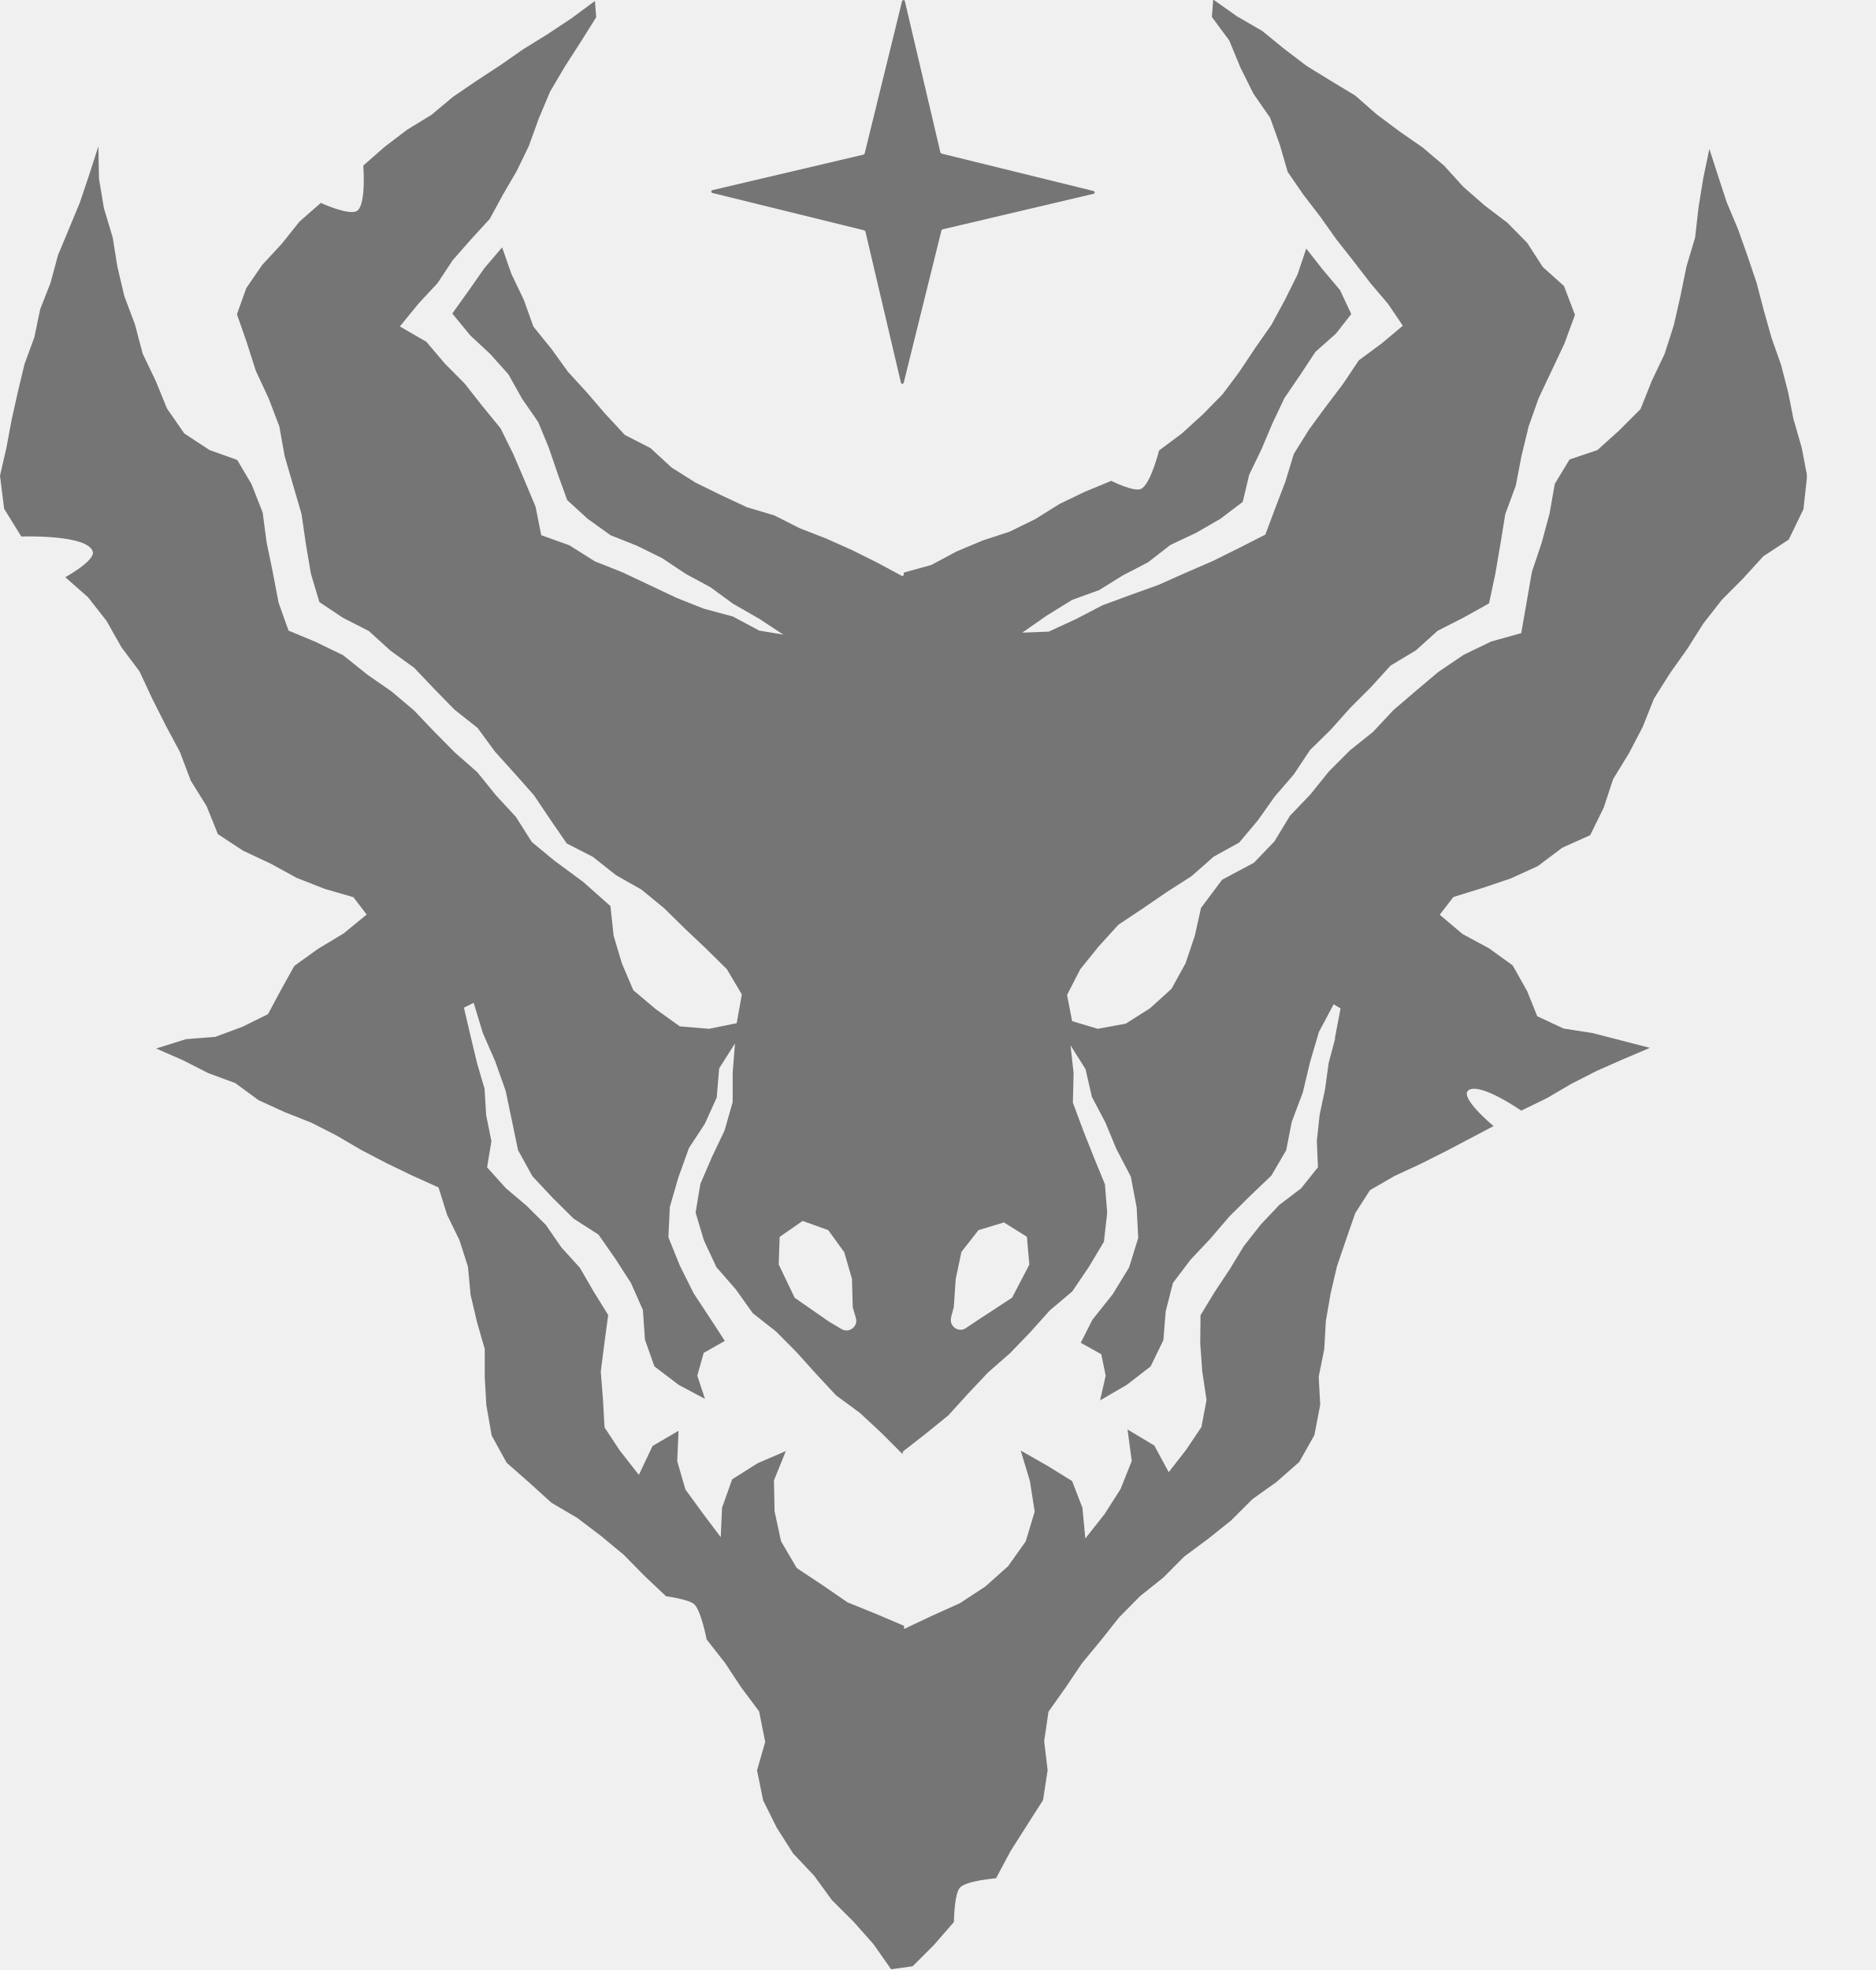
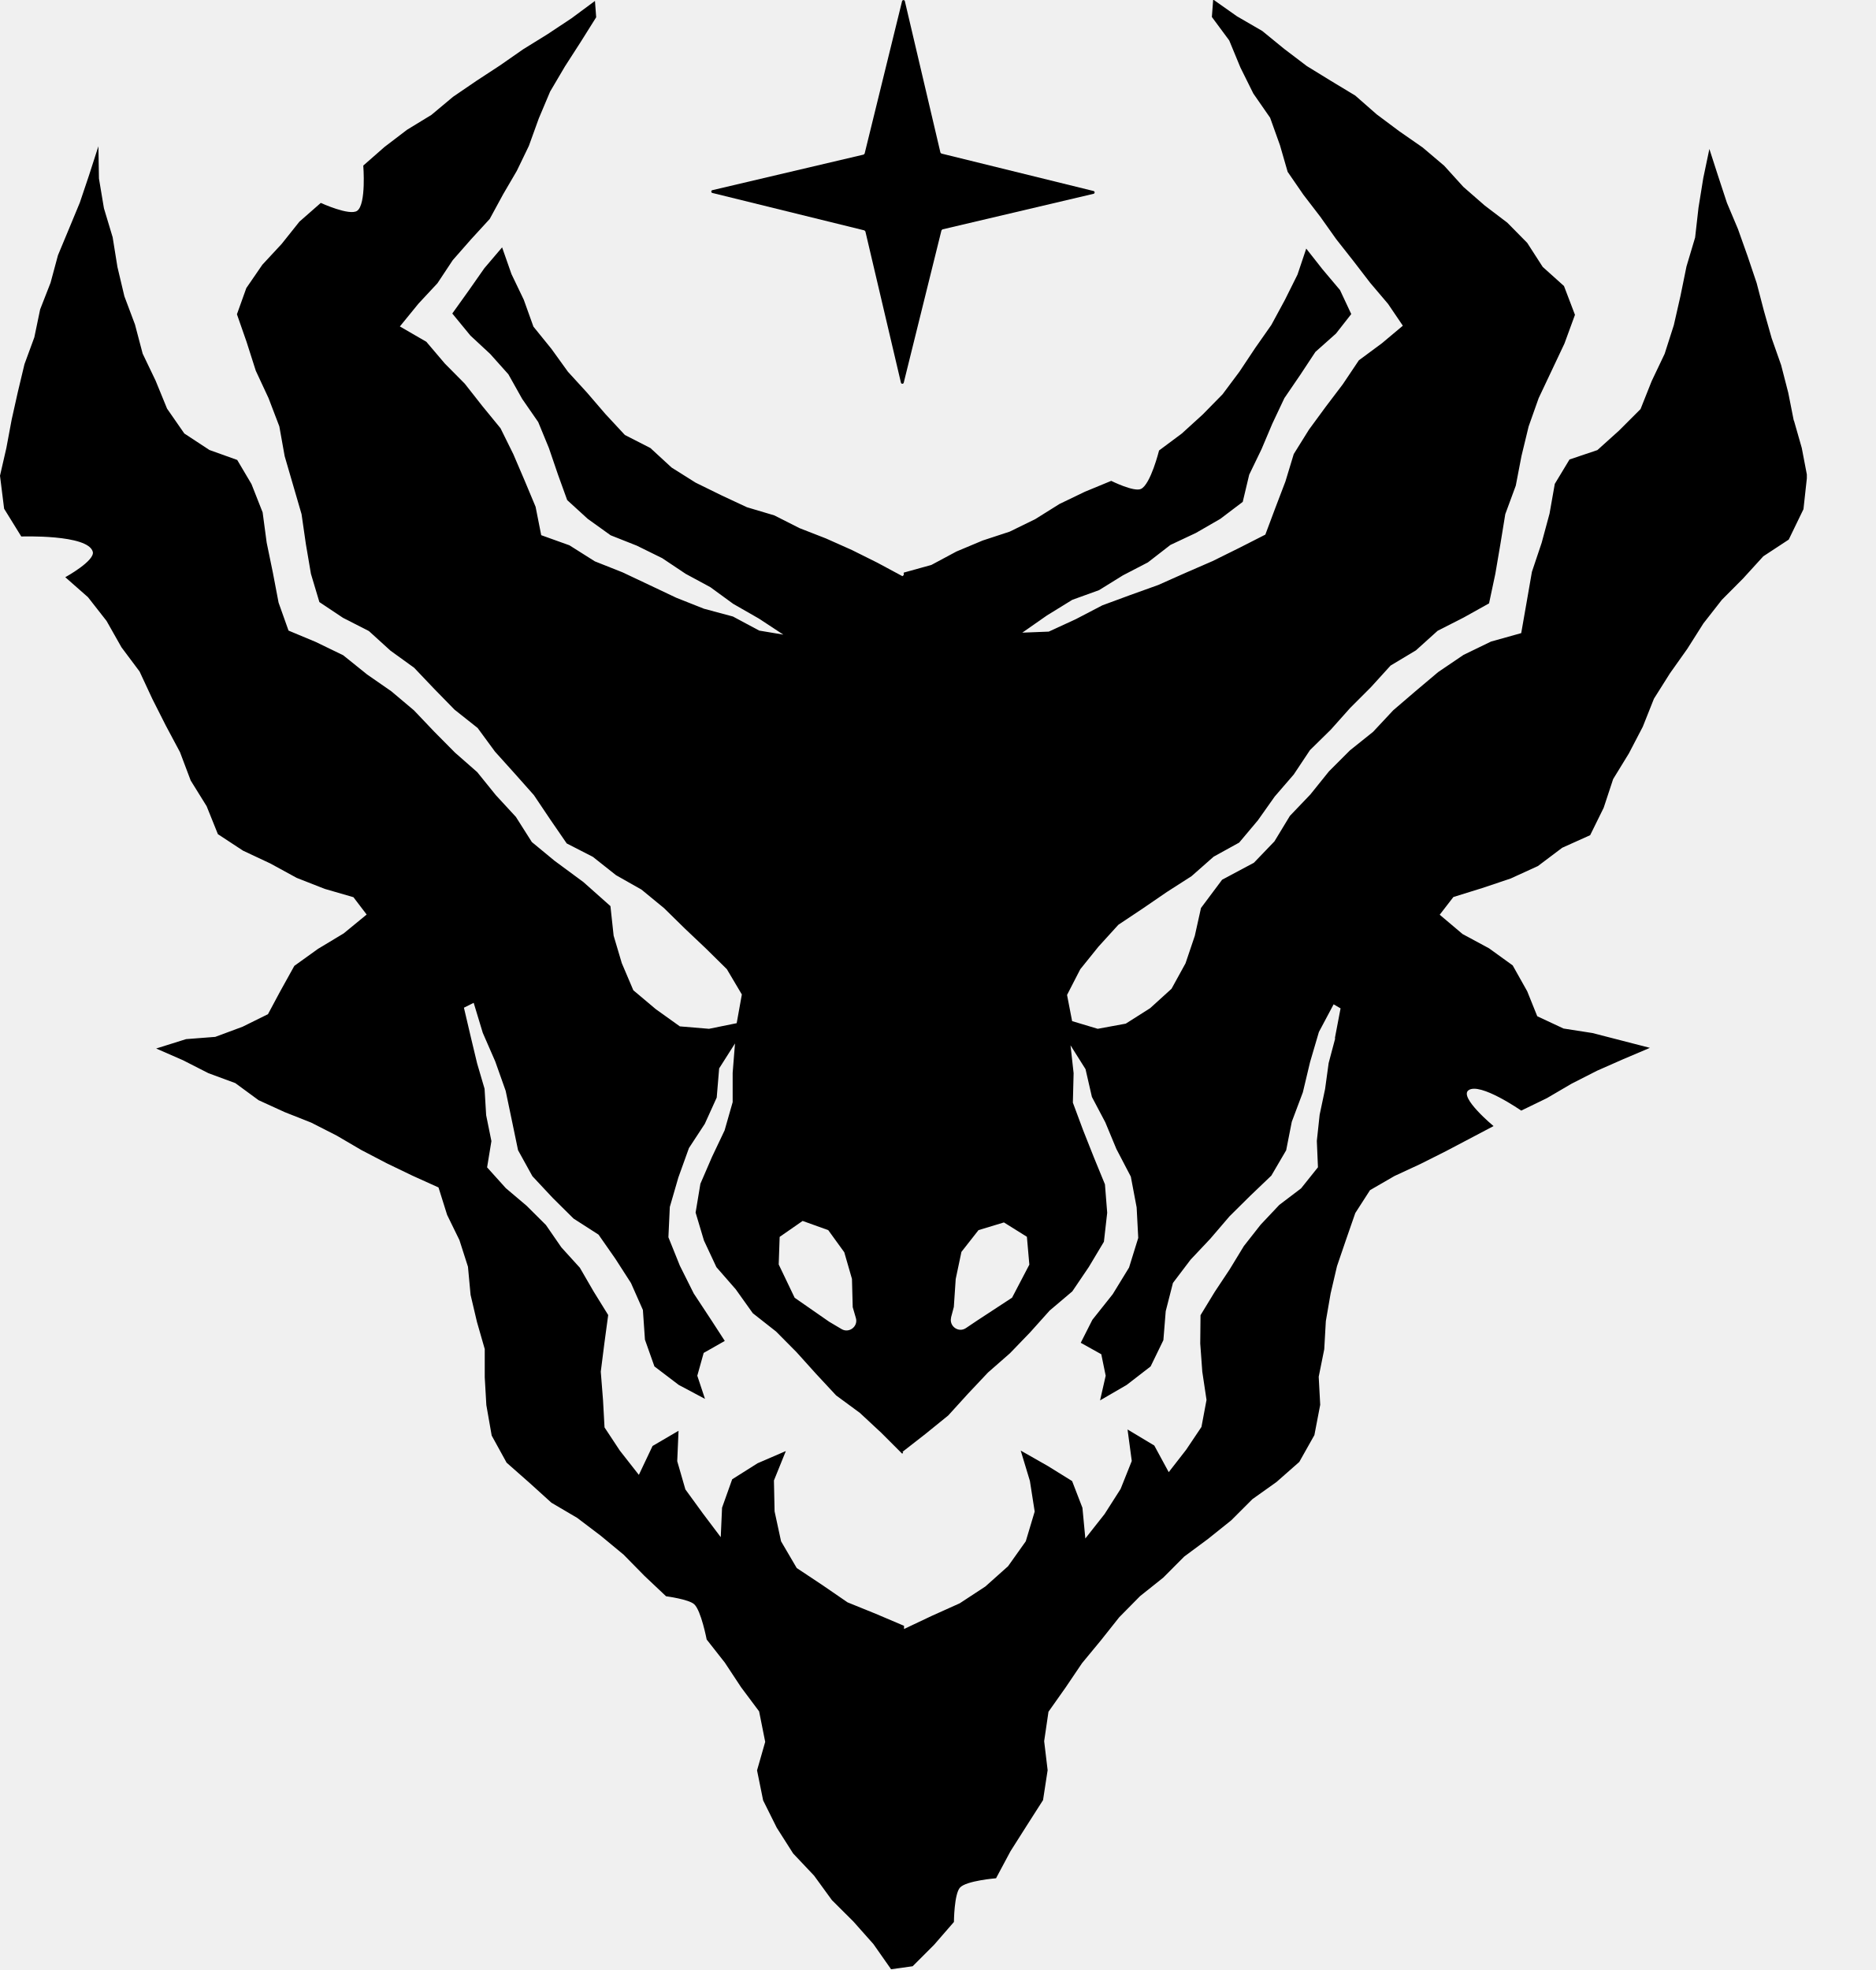
<svg xmlns="http://www.w3.org/2000/svg" width="20" height="21" viewBox="0 0 20 21" fill="none">
  <g clip-path="url(#clip0_2_322)">
-     <path d="M19.124 4.485L19.065 4.187L18.989 3.892L18.888 3.605L18.805 3.312L18.728 3.017L18.631 2.729L18.529 2.442L18.411 2.162L18.316 1.873L18.224 1.588L18.159 1.898L18.108 2.214L18.072 2.532L17.98 2.84L17.916 3.154L17.845 3.466L17.747 3.772L17.609 4.062L17.49 4.361L17.262 4.589L17.03 4.798L16.733 4.898L16.576 5.158L16.52 5.475L16.436 5.786L16.332 6.096L16.276 6.418L16.218 6.749L15.896 6.839L15.603 6.981L15.333 7.164L15.092 7.367L14.853 7.572L14.639 7.801L14.392 7.999L14.168 8.223L13.97 8.469L13.752 8.697L13.587 8.969L13.368 9.197L13.029 9.378L12.804 9.679L12.738 9.976L12.639 10.269L12.49 10.54L12.262 10.747L12.002 10.912L11.703 10.967L11.43 10.885L11.376 10.606L11.517 10.332L11.712 10.09L11.923 9.858L12.184 9.684L12.441 9.508L12.703 9.34L12.939 9.132L13.211 8.982L13.411 8.744L13.59 8.491L13.793 8.256L13.966 7.996L14.188 7.778L14.395 7.546L14.615 7.326L14.825 7.095L15.095 6.933L15.327 6.724L15.604 6.583L15.875 6.432L15.942 6.117L15.996 5.8L16.048 5.481L16.16 5.177L16.221 4.86L16.297 4.546L16.404 4.244L16.542 3.952L16.679 3.662L16.791 3.356L16.674 3.049L16.447 2.845L16.282 2.589L16.07 2.374L15.828 2.19L15.601 1.992L15.397 1.767L15.167 1.572L14.918 1.399L14.677 1.219L14.449 1.019L14.189 0.862L13.932 0.704L13.691 0.521L13.457 0.33L13.188 0.174L12.934 -0.005L12.92 0.181L13.105 0.431L13.224 0.719L13.362 0.997L13.541 1.255L13.646 1.548L13.728 1.832L13.896 2.076L14.075 2.309L14.246 2.55L14.428 2.781L14.607 3.014L14.798 3.239L14.956 3.472L14.733 3.659L14.487 3.841L14.316 4.096L14.134 4.336L13.955 4.58L13.793 4.84L13.704 5.133L13.596 5.416L13.49 5.699L13.211 5.841L12.928 5.981L12.638 6.107L12.348 6.236L12.05 6.343L11.752 6.453L11.47 6.6L11.181 6.733L10.899 6.744L11.161 6.561L11.432 6.394L11.717 6.291L11.972 6.133L12.238 5.995L12.478 5.809L12.75 5.681L13.01 5.531L13.249 5.35L13.318 5.06L13.449 4.789L13.565 4.515L13.693 4.244L13.863 3.995L14.024 3.751L14.243 3.556L14.406 3.348L14.286 3.092L14.099 2.87L13.926 2.65L13.833 2.927L13.698 3.198L13.554 3.464L13.381 3.711L13.214 3.962L13.034 4.203L12.823 4.418L12.6 4.621L12.357 4.802C12.357 4.802 12.267 5.164 12.164 5.212C12.089 5.247 11.847 5.126 11.847 5.126L11.566 5.242L11.296 5.372L11.037 5.534L10.765 5.667L10.476 5.762L10.197 5.879L9.93 6.022L9.635 6.104V6.13L9.621 6.142L9.353 5.998L9.082 5.863L8.806 5.74L8.524 5.63L8.255 5.494L7.963 5.407L7.689 5.279L7.416 5.145L7.16 4.984L6.934 4.776L6.662 4.637L6.454 4.413L6.258 4.185L6.055 3.963L5.879 3.719L5.687 3.482L5.584 3.195L5.453 2.922L5.353 2.637L5.164 2.859L4.998 3.096L4.822 3.342L5.015 3.577L5.226 3.773L5.42 3.99L5.567 4.252L5.738 4.499L5.852 4.776L5.949 5.06L6.047 5.331L6.266 5.531L6.51 5.706L6.79 5.817L7.06 5.95L7.31 6.117L7.573 6.259L7.817 6.437L8.091 6.594L8.351 6.765L8.094 6.722L7.814 6.572L7.505 6.489L7.21 6.372L6.923 6.236L6.637 6.101L6.342 5.984L6.071 5.813L5.77 5.705L5.71 5.402L5.592 5.12L5.472 4.84L5.336 4.565L5.142 4.328L4.955 4.09L4.743 3.876L4.545 3.643L4.263 3.48L4.462 3.236L4.664 3.019L4.827 2.773L5.022 2.551L5.221 2.334L5.364 2.071L5.51 1.821L5.638 1.556L5.744 1.263L5.865 0.976L6.023 0.708L6.191 0.447L6.356 0.184L6.343 0.01L6.093 0.195L5.835 0.366L5.578 0.525L5.331 0.697L5.079 0.862L4.83 1.032L4.599 1.225L4.34 1.383L4.1 1.566L3.873 1.765C3.873 1.765 3.906 2.177 3.808 2.247C3.727 2.304 3.42 2.163 3.42 2.163L3.192 2.363L3.003 2.6L2.797 2.822L2.626 3.071L2.526 3.35L2.629 3.645L2.727 3.952L2.863 4.244L2.978 4.545L3.035 4.863L3.125 5.172L3.215 5.481L3.261 5.8L3.315 6.117L3.405 6.418L3.657 6.586L3.933 6.727L4.163 6.936L4.415 7.118L4.629 7.343L4.846 7.565L5.092 7.76L5.277 8.012L5.485 8.243L5.692 8.476L5.866 8.735L6.042 8.991L6.321 9.134L6.567 9.329L6.839 9.483L7.08 9.681L7.302 9.899L7.527 10.112L7.749 10.331L7.909 10.601L7.854 10.907L7.559 10.967L7.248 10.941L6.992 10.758L6.752 10.556L6.629 10.267L6.542 9.974L6.508 9.659L6.22 9.403L5.911 9.175L5.67 8.976L5.5 8.708L5.286 8.476L5.088 8.231L4.851 8.023L4.63 7.8L4.413 7.572L4.172 7.369L3.914 7.19L3.659 6.985L3.366 6.843L3.076 6.722L2.97 6.424L2.909 6.104L2.843 5.784L2.8 5.462L2.681 5.16L2.529 4.903L2.233 4.797L1.965 4.621L1.781 4.356L1.659 4.058L1.521 3.77L1.439 3.459L1.326 3.158L1.252 2.846L1.201 2.529L1.108 2.22L1.055 1.903L1.049 1.559L0.948 1.872L0.851 2.16L0.735 2.44L0.618 2.721L0.539 3.014L0.428 3.298L0.366 3.596L0.261 3.882L0.19 4.179L0.124 4.475L0.068 4.775L0 5.071L0.044 5.423L0.227 5.719C0.227 5.719 0.937 5.694 0.989 5.881C1.016 5.977 0.696 6.153 0.696 6.153L0.938 6.366L1.136 6.619L1.295 6.9L1.488 7.158L1.624 7.45L1.768 7.735L1.919 8.018L2.033 8.32L2.203 8.594L2.323 8.892L2.591 9.068L2.881 9.204L3.163 9.358L3.461 9.475L3.768 9.564L3.909 9.749L3.664 9.95L3.39 10.115L3.138 10.296L2.986 10.57L2.857 10.811L2.586 10.945L2.295 11.053L1.984 11.077L1.665 11.177L1.951 11.302L2.222 11.44L2.509 11.546L2.757 11.728L3.035 11.855L3.318 11.967L3.589 12.105L3.852 12.259L4.122 12.4L4.396 12.532L4.675 12.658L4.767 12.951L4.898 13.219L4.989 13.503L5.017 13.803L5.085 14.092L5.168 14.381V14.682L5.185 14.978L5.242 15.303L5.401 15.592L5.645 15.807L5.879 16.019L6.153 16.18L6.405 16.371L6.649 16.573L6.871 16.799L7.101 17.016C7.101 17.016 7.345 17.048 7.402 17.102C7.475 17.17 7.534 17.477 7.534 17.477L7.728 17.724L7.901 17.986L8.093 18.243L8.158 18.568L8.071 18.872L8.136 19.192L8.281 19.483L8.456 19.758L8.679 19.994L8.869 20.255L9.098 20.483L9.312 20.724L9.5 20.992L9.73 20.96L9.958 20.732L10.17 20.488C10.17 20.488 10.172 20.189 10.235 20.121C10.302 20.048 10.619 20.022 10.619 20.022L10.773 19.734L10.945 19.463L11.12 19.189L11.169 18.87L11.132 18.561L11.178 18.247L11.361 17.988L11.536 17.729L11.736 17.487L11.932 17.24L12.154 17.015L12.402 16.817L12.625 16.593L12.88 16.404L13.127 16.206L13.352 15.981L13.609 15.798L13.852 15.584L14.013 15.298L14.075 14.975L14.059 14.676L14.118 14.383L14.135 14.083L14.186 13.788L14.254 13.497L14.351 13.213L14.449 12.931L14.606 12.687L14.867 12.536L15.143 12.408L15.414 12.272L15.923 12.004C15.923 12.004 15.553 11.697 15.656 11.622C15.778 11.533 16.218 11.839 16.218 11.839L16.492 11.706L16.755 11.552L17.026 11.414L17.305 11.291L17.59 11.17L17.276 11.089L16.977 11.012L16.669 10.964L16.389 10.833L16.282 10.567L16.127 10.291L15.875 10.109L15.593 9.957L15.349 9.751L15.495 9.562L15.801 9.467L16.105 9.365L16.396 9.232L16.655 9.037L16.953 8.903L17.097 8.611L17.198 8.305L17.366 8.031L17.514 7.747L17.633 7.448L17.804 7.177L17.989 6.916L18.16 6.646L18.357 6.394L18.582 6.168L18.799 5.93L19.07 5.752L19.227 5.428L19.266 5.073L19.209 4.775L19.125 4.481L19.124 4.485ZM10.139 14.045L10.169 13.932L10.189 13.634L10.25 13.345L10.432 13.113L10.703 13.031L10.948 13.184L10.974 13.481L10.79 13.833L10.416 14.078L10.297 14.158C10.218 14.21 10.117 14.137 10.14 14.045H10.139ZM8.315 13.183L8.557 13.015L8.83 13.113L9.001 13.349L9.083 13.633L9.091 13.934L9.125 14.051C9.15 14.14 9.053 14.214 8.974 14.169L8.839 14.089L8.472 13.834L8.302 13.479L8.312 13.186L8.315 13.183ZM14.237 11.061L14.165 11.332L14.127 11.609L14.069 11.883L14.039 12.162L14.051 12.443L13.871 12.668L13.639 12.844L13.44 13.055L13.261 13.283L13.11 13.531L12.95 13.772L12.799 14.02L12.796 14.322L12.818 14.623L12.863 14.923L12.809 15.211L12.646 15.454L12.46 15.693L12.306 15.409L12.021 15.238L12.066 15.574L11.947 15.872L11.776 16.14L11.571 16.4L11.54 16.073L11.43 15.788L11.172 15.628L10.882 15.463L10.98 15.787L11.031 16.113L10.936 16.43L10.747 16.696L10.505 16.912L10.232 17.091L9.934 17.225L9.638 17.365V17.331L9.337 17.203L9.036 17.081L8.768 16.897L8.494 16.715L8.327 16.43L8.258 16.111L8.251 15.782L8.378 15.468L8.077 15.598L7.806 15.769L7.698 16.072L7.684 16.386L7.494 16.134L7.307 15.877L7.22 15.576L7.234 15.252L6.957 15.414L6.811 15.722L6.608 15.463L6.445 15.216L6.429 14.926L6.405 14.622L6.443 14.322L6.484 14.018L6.328 13.766L6.182 13.514L5.985 13.297L5.82 13.058L5.614 12.853L5.393 12.666L5.193 12.444L5.239 12.164L5.183 11.888L5.166 11.606L5.087 11.337L5.022 11.066L4.946 10.742L5.05 10.69L5.147 11.01L5.28 11.315L5.391 11.628L5.459 11.953L5.523 12.261L5.676 12.538L5.892 12.769L6.115 12.99L6.381 13.161L6.561 13.419L6.727 13.677L6.854 13.964L6.876 14.281L6.977 14.566L7.236 14.763L7.516 14.912L7.434 14.665L7.502 14.422L7.727 14.294L7.587 14.078L7.396 13.788L7.248 13.492L7.126 13.189L7.141 12.866L7.232 12.552L7.345 12.238L7.514 11.98L7.641 11.7L7.667 11.389L7.836 11.123L7.811 11.437V11.749L7.725 12.05L7.591 12.332L7.467 12.619L7.416 12.926L7.505 13.224L7.638 13.508L7.844 13.744L8.026 13.999L8.274 14.194L8.492 14.414L8.701 14.646L8.914 14.875L9.167 15.061L9.395 15.273L9.617 15.495L9.627 15.49V15.474L9.621 15.484V15.477L9.866 15.286L10.109 15.089L10.319 14.858L10.533 14.631L10.768 14.425L10.983 14.202L11.191 13.97L11.432 13.766L11.608 13.506L11.769 13.237L11.804 12.928L11.78 12.625L11.662 12.337L11.547 12.047L11.438 11.754L11.446 11.44L11.413 11.143L11.573 11.397L11.641 11.693L11.784 11.964L11.902 12.248L12.056 12.543L12.118 12.871L12.135 13.196L12.037 13.512L11.863 13.796L11.646 14.069L11.522 14.314L11.741 14.436L11.788 14.665L11.728 14.928L12.012 14.763L12.267 14.566L12.403 14.286L12.428 13.977L12.505 13.676L12.693 13.428L12.904 13.204L13.108 12.966L13.329 12.747L13.554 12.532L13.712 12.262L13.772 11.958L13.89 11.644L13.967 11.321L14.061 11.001L14.218 10.706L14.292 10.749L14.23 11.074L14.237 11.061Z" fill="#757575" />
-     <path d="M9.215 2.456C9.215 2.456 9.224 2.463 9.226 2.467L9.605 4.079C9.608 4.095 9.632 4.095 9.635 4.079L10.037 2.456C10.037 2.456 10.044 2.447 10.048 2.445L11.658 2.066C11.674 2.063 11.674 2.039 11.658 2.036L10.037 1.637C10.037 1.637 10.028 1.631 10.026 1.626L9.647 0.013C9.644 -0.003 9.621 -0.003 9.617 0.013L9.218 1.637C9.218 1.637 9.212 1.646 9.207 1.648L7.595 2.027C7.579 2.03 7.579 2.054 7.595 2.057L9.216 2.456H9.215Z" fill="#757575" />
+     <path d="M19.124 4.485L19.065 4.187L18.989 3.892L18.888 3.605L18.805 3.312L18.728 3.017L18.631 2.729L18.529 2.442L18.411 2.162L18.316 1.873L18.224 1.588L18.159 1.898L18.108 2.214L18.072 2.532L17.98 2.84L17.916 3.154L17.845 3.466L17.747 3.772L17.609 4.062L17.49 4.361L17.262 4.589L17.03 4.798L16.733 4.898L16.576 5.158L16.52 5.475L16.436 5.786L16.332 6.096L16.276 6.418L16.218 6.749L15.896 6.839L15.603 6.981L15.333 7.164L15.092 7.367L14.853 7.572L14.639 7.801L14.392 7.999L14.168 8.223L13.97 8.469L13.752 8.697L13.587 8.969L13.368 9.197L13.029 9.378L12.804 9.679L12.738 9.976L12.639 10.269L12.49 10.54L12.262 10.747L12.002 10.912L11.703 10.967L11.43 10.885L11.376 10.606L11.517 10.332L11.712 10.09L11.923 9.858L12.184 9.684L12.441 9.508L12.703 9.34L12.939 9.132L13.211 8.982L13.411 8.744L13.59 8.491L13.793 8.256L13.966 7.996L14.188 7.778L14.395 7.546L14.615 7.326L14.825 7.095L15.095 6.933L15.327 6.724L15.604 6.583L15.875 6.432L15.942 6.117L15.996 5.8L16.048 5.481L16.16 5.177L16.221 4.86L16.297 4.546L16.404 4.244L16.542 3.952L16.679 3.662L16.791 3.356L16.674 3.049L16.447 2.845L16.282 2.589L16.07 2.374L15.828 2.19L15.601 1.992L15.397 1.767L15.167 1.572L14.918 1.399L14.677 1.219L14.449 1.019L14.189 0.862L13.932 0.704L13.691 0.521L13.457 0.33L13.188 0.174L12.934 -0.005L12.92 0.181L13.105 0.431L13.224 0.719L13.362 0.997L13.541 1.255L13.646 1.548L13.728 1.832L13.896 2.076L14.075 2.309L14.246 2.55L14.428 2.781L14.607 3.014L14.798 3.239L14.956 3.472L14.733 3.659L14.487 3.841L14.316 4.096L14.134 4.336L13.955 4.58L13.793 4.84L13.704 5.133L13.596 5.416L13.49 5.699L13.211 5.841L12.928 5.981L12.638 6.107L12.348 6.236L12.05 6.343L11.752 6.453L11.47 6.6L11.181 6.733L10.899 6.744L11.161 6.561L11.432 6.394L11.717 6.291L11.972 6.133L12.238 5.995L12.478 5.809L12.75 5.681L13.01 5.531L13.249 5.35L13.318 5.06L13.449 4.789L13.565 4.515L13.693 4.244L13.863 3.995L14.024 3.751L14.243 3.556L14.406 3.348L14.286 3.092L14.099 2.87L13.926 2.65L13.833 2.927L13.698 3.198L13.554 3.464L13.381 3.711L13.214 3.962L13.034 4.203L12.823 4.418L12.6 4.621L12.357 4.802C12.357 4.802 12.267 5.164 12.164 5.212C12.089 5.247 11.847 5.126 11.847 5.126L11.566 5.242L11.296 5.372L11.037 5.534L10.765 5.667L10.476 5.762L10.197 5.879L9.93 6.022L9.635 6.104V6.13L9.621 6.142L9.353 5.998L9.082 5.863L8.806 5.74L8.524 5.63L8.255 5.494L7.963 5.407L7.689 5.279L7.416 5.145L7.16 4.984L6.934 4.776L6.662 4.637L6.454 4.413L6.258 4.185L6.055 3.963L5.879 3.719L5.687 3.482L5.584 3.195L5.453 2.922L5.353 2.637L5.164 2.859L4.998 3.096L4.822 3.342L5.015 3.577L5.226 3.773L5.42 3.99L5.567 4.252L5.738 4.499L5.852 4.776L5.949 5.06L6.047 5.331L6.266 5.531L6.51 5.706L6.79 5.817L7.06 5.95L7.31 6.117L7.573 6.259L7.817 6.437L8.091 6.594L8.351 6.765L8.094 6.722L7.814 6.572L7.505 6.489L7.21 6.372L6.923 6.236L6.637 6.101L6.342 5.984L6.071 5.813L5.77 5.705L5.71 5.402L5.592 5.12L5.472 4.84L5.336 4.565L5.142 4.328L4.955 4.09L4.743 3.876L4.545 3.643L4.263 3.48L4.462 3.236L4.664 3.019L4.827 2.773L5.022 2.551L5.221 2.334L5.364 2.071L5.51 1.821L5.638 1.556L5.744 1.263L5.865 0.976L6.023 0.708L6.191 0.447L6.356 0.184L6.343 0.01L6.093 0.195L5.835 0.366L5.578 0.525L5.331 0.697L5.079 0.862L4.83 1.032L4.599 1.225L4.34 1.383L4.1 1.566L3.873 1.765C3.873 1.765 3.906 2.177 3.808 2.247C3.727 2.304 3.42 2.163 3.42 2.163L3.192 2.363L3.003 2.6L2.797 2.822L2.626 3.071L2.526 3.35L2.629 3.645L2.727 3.952L2.863 4.244L2.978 4.545L3.035 4.863L3.125 5.172L3.215 5.481L3.261 5.8L3.315 6.117L3.405 6.418L3.657 6.586L3.933 6.727L4.163 6.936L4.415 7.118L4.629 7.343L4.846 7.565L5.092 7.76L5.277 8.012L5.485 8.243L5.692 8.476L5.866 8.735L6.042 8.991L6.321 9.134L6.567 9.329L6.839 9.483L7.08 9.681L7.302 9.899L7.527 10.112L7.749 10.331L7.909 10.601L7.854 10.907L7.559 10.967L7.248 10.941L6.992 10.758L6.752 10.556L6.629 10.267L6.542 9.974L6.508 9.659L6.22 9.403L5.911 9.175L5.67 8.976L5.5 8.708L5.286 8.476L5.088 8.231L4.851 8.023L4.63 7.8L4.413 7.572L4.172 7.369L3.914 7.19L3.659 6.985L3.366 6.843L3.076 6.722L2.97 6.424L2.909 6.104L2.843 5.784L2.8 5.462L2.681 5.16L2.529 4.903L2.233 4.797L1.965 4.621L1.781 4.356L1.659 4.058L1.521 3.77L1.439 3.459L1.326 3.158L1.252 2.846L1.201 2.529L1.108 2.22L1.055 1.903L1.049 1.559L0.948 1.872L0.851 2.16L0.735 2.44L0.618 2.721L0.539 3.014L0.428 3.298L0.366 3.596L0.261 3.882L0.19 4.179L0.124 4.475L0.068 4.775L0 5.071L0.044 5.423L0.227 5.719C0.227 5.719 0.937 5.694 0.989 5.881C1.016 5.977 0.696 6.153 0.696 6.153L0.938 6.366L1.136 6.619L1.295 6.9L1.488 7.158L1.624 7.45L1.768 7.735L1.919 8.018L2.033 8.32L2.203 8.594L2.323 8.892L2.591 9.068L2.881 9.204L3.163 9.358L3.461 9.475L3.768 9.564L3.909 9.749L3.664 9.95L3.39 10.115L3.138 10.296L2.986 10.57L2.857 10.811L2.586 10.945L2.295 11.053L1.984 11.077L1.665 11.177L1.951 11.302L2.222 11.44L2.509 11.546L2.757 11.728L3.035 11.855L3.318 11.967L3.589 12.105L3.852 12.259L4.122 12.4L4.396 12.532L4.675 12.658L4.767 12.951L4.898 13.219L4.989 13.503L5.017 13.803L5.085 14.092L5.168 14.381V14.682L5.185 14.978L5.242 15.303L5.401 15.592L5.645 15.807L5.879 16.019L6.153 16.18L6.405 16.371L6.649 16.573L6.871 16.799L7.101 17.016C7.101 17.016 7.345 17.048 7.402 17.102C7.475 17.17 7.534 17.477 7.534 17.477L7.728 17.724L7.901 17.986L8.093 18.243L8.158 18.568L8.071 18.872L8.136 19.192L8.281 19.483L8.456 19.758L8.679 19.994L8.869 20.255L9.098 20.483L9.312 20.724L9.5 20.992L9.73 20.96L9.958 20.732L10.17 20.488C10.17 20.488 10.172 20.189 10.235 20.121C10.302 20.048 10.619 20.022 10.619 20.022L10.773 19.734L10.945 19.463L11.12 19.189L11.169 18.87L11.132 18.561L11.178 18.247L11.361 17.988L11.536 17.729L11.736 17.487L11.932 17.24L12.154 17.015L12.402 16.817L12.625 16.593L12.88 16.404L13.127 16.206L13.352 15.981L13.609 15.798L13.852 15.584L14.013 15.298L14.075 14.975L14.059 14.676L14.118 14.383L14.135 14.083L14.186 13.788L14.254 13.497L14.351 13.213L14.449 12.931L14.606 12.687L14.867 12.536L15.143 12.408L15.414 12.272L15.923 12.004C15.923 12.004 15.553 11.697 15.656 11.622C15.778 11.533 16.218 11.839 16.218 11.839L16.492 11.706L16.755 11.552L17.026 11.414L17.305 11.291L17.59 11.17L17.276 11.089L16.977 11.012L16.669 10.964L16.389 10.833L16.282 10.567L16.127 10.291L15.875 10.109L15.593 9.957L15.349 9.751L15.495 9.562L15.801 9.467L16.105 9.365L16.396 9.232L16.655 9.037L16.953 8.903L17.097 8.611L17.198 8.305L17.366 8.031L17.514 7.747L17.633 7.448L17.804 7.177L17.989 6.916L18.16 6.646L18.357 6.394L18.582 6.168L18.799 5.93L19.07 5.752L19.227 5.428L19.266 5.073L19.209 4.775L19.125 4.481L19.124 4.485ZM10.139 14.045L10.169 13.932L10.189 13.634L10.25 13.345L10.432 13.113L10.703 13.031L10.948 13.184L10.974 13.481L10.79 13.833L10.416 14.078L10.297 14.158C10.218 14.21 10.117 14.137 10.14 14.045H10.139ZM8.315 13.183L8.557 13.015L8.83 13.113L9.001 13.349L9.083 13.633L9.091 13.934L9.125 14.051C9.15 14.14 9.053 14.214 8.974 14.169L8.839 14.089L8.472 13.834L8.302 13.479L8.312 13.186L8.315 13.183ZM14.237 11.061L14.165 11.332L14.127 11.609L14.069 11.883L14.039 12.162L14.051 12.443L13.871 12.668L13.639 12.844L13.44 13.055L13.261 13.283L13.11 13.531L12.95 13.772L12.799 14.02L12.796 14.322L12.818 14.623L12.863 14.923L12.809 15.211L12.646 15.454L12.46 15.693L12.306 15.409L12.021 15.238L12.066 15.574L11.947 15.872L11.776 16.14L11.571 16.4L11.54 16.073L11.43 15.788L11.172 15.628L10.882 15.463L10.98 15.787L11.031 16.113L10.936 16.43L10.747 16.696L10.505 16.912L10.232 17.091L9.934 17.225L9.638 17.365V17.331L9.337 17.203L9.036 17.081L8.768 16.897L8.494 16.715L8.327 16.43L8.258 16.111L8.251 15.782L8.378 15.468L8.077 15.598L7.806 15.769L7.698 16.072L7.684 16.386L7.494 16.134L7.307 15.877L7.22 15.576L7.234 15.252L6.957 15.414L6.811 15.722L6.608 15.463L6.445 15.216L6.429 14.926L6.405 14.622L6.443 14.322L6.484 14.018L6.328 13.766L6.182 13.514L5.985 13.297L5.82 13.058L5.614 12.853L5.393 12.666L5.193 12.444L5.239 12.164L5.183 11.888L5.166 11.606L5.087 11.337L5.022 11.066L4.946 10.742L5.05 10.69L5.147 11.01L5.28 11.315L5.391 11.628L5.459 11.953L5.523 12.261L5.676 12.538L5.892 12.769L6.115 12.99L6.381 13.161L6.561 13.419L6.727 13.677L6.854 13.964L6.876 14.281L6.977 14.566L7.236 14.763L7.516 14.912L7.434 14.665L7.502 14.422L7.727 14.294L7.587 14.078L7.396 13.788L7.248 13.492L7.126 13.189L7.141 12.866L7.232 12.552L7.345 12.238L7.514 11.98L7.641 11.7L7.667 11.389L7.836 11.123L7.811 11.437V11.749L7.725 12.05L7.591 12.332L7.467 12.619L7.416 12.926L7.505 13.224L7.638 13.508L7.844 13.744L8.026 13.999L8.274 14.194L8.492 14.414L8.701 14.646L8.914 14.875L9.167 15.061L9.395 15.273L9.617 15.495L9.627 15.49V15.474L9.621 15.484V15.477L9.866 15.286L10.109 15.089L10.319 14.858L10.533 14.631L10.768 14.425L10.983 14.202L11.191 13.97L11.432 13.766L11.608 13.506L11.769 13.237L11.804 12.928L11.78 12.625L11.662 12.337L11.547 12.047L11.438 11.754L11.446 11.44L11.413 11.143L11.573 11.397L11.641 11.693L11.784 11.964L11.902 12.248L12.056 12.543L12.118 12.871L12.135 13.196L12.037 13.512L11.863 13.796L11.646 14.069L11.522 14.314L11.741 14.436L11.788 14.665L11.728 14.928L12.012 14.763L12.267 14.566L12.403 14.286L12.428 13.977L12.505 13.676L12.693 13.428L12.904 13.204L13.108 12.966L13.329 12.747L13.554 12.532L13.712 12.262L13.772 11.958L13.89 11.644L13.967 11.321L14.061 11.001L14.218 10.706L14.292 10.749L14.23 11.074L14.237 11.061Z" fill="currentColor" />
+     <path d="M9.215 2.456C9.215 2.456 9.224 2.463 9.226 2.467L9.605 4.079C9.608 4.095 9.632 4.095 9.635 4.079L10.037 2.456C10.037 2.456 10.044 2.447 10.048 2.445L11.658 2.066C11.674 2.063 11.674 2.039 11.658 2.036L10.037 1.637C10.037 1.637 10.028 1.631 10.026 1.626L9.647 0.013C9.644 -0.003 9.621 -0.003 9.617 0.013L9.218 1.637C9.218 1.637 9.212 1.646 9.207 1.648L7.595 2.027C7.579 2.03 7.579 2.054 7.595 2.057L9.216 2.456H9.215Z" fill="currentColor" />
  </g>
  <defs>
    <clipPath id="clip0_2_322">
      <rect width="19.263" height="21" fill="white" />
    </clipPath>
  </defs>
</svg>
